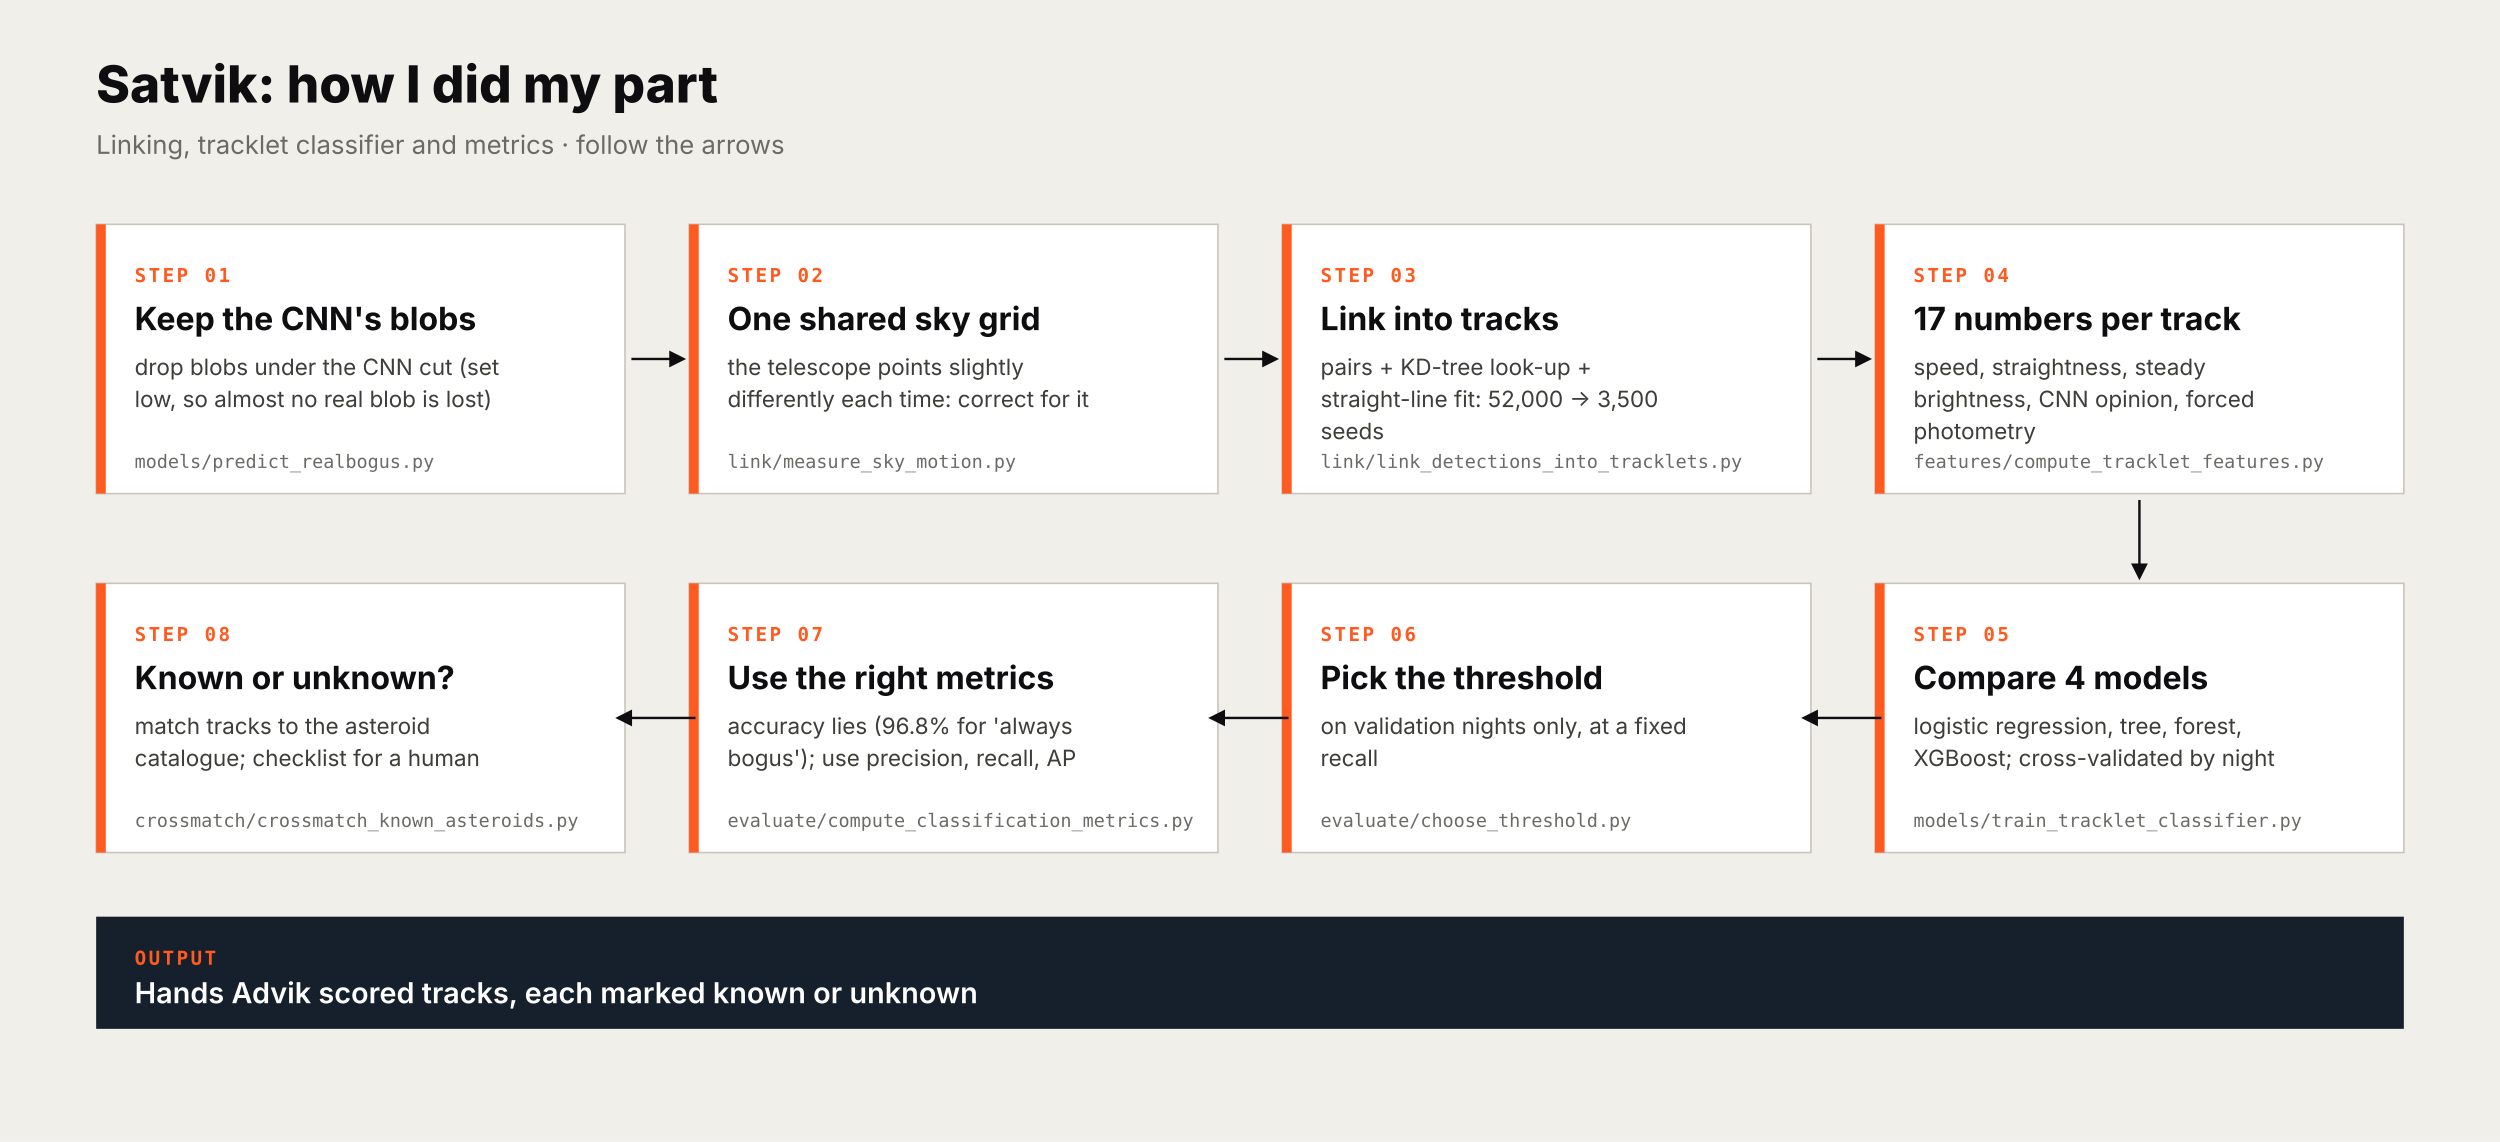
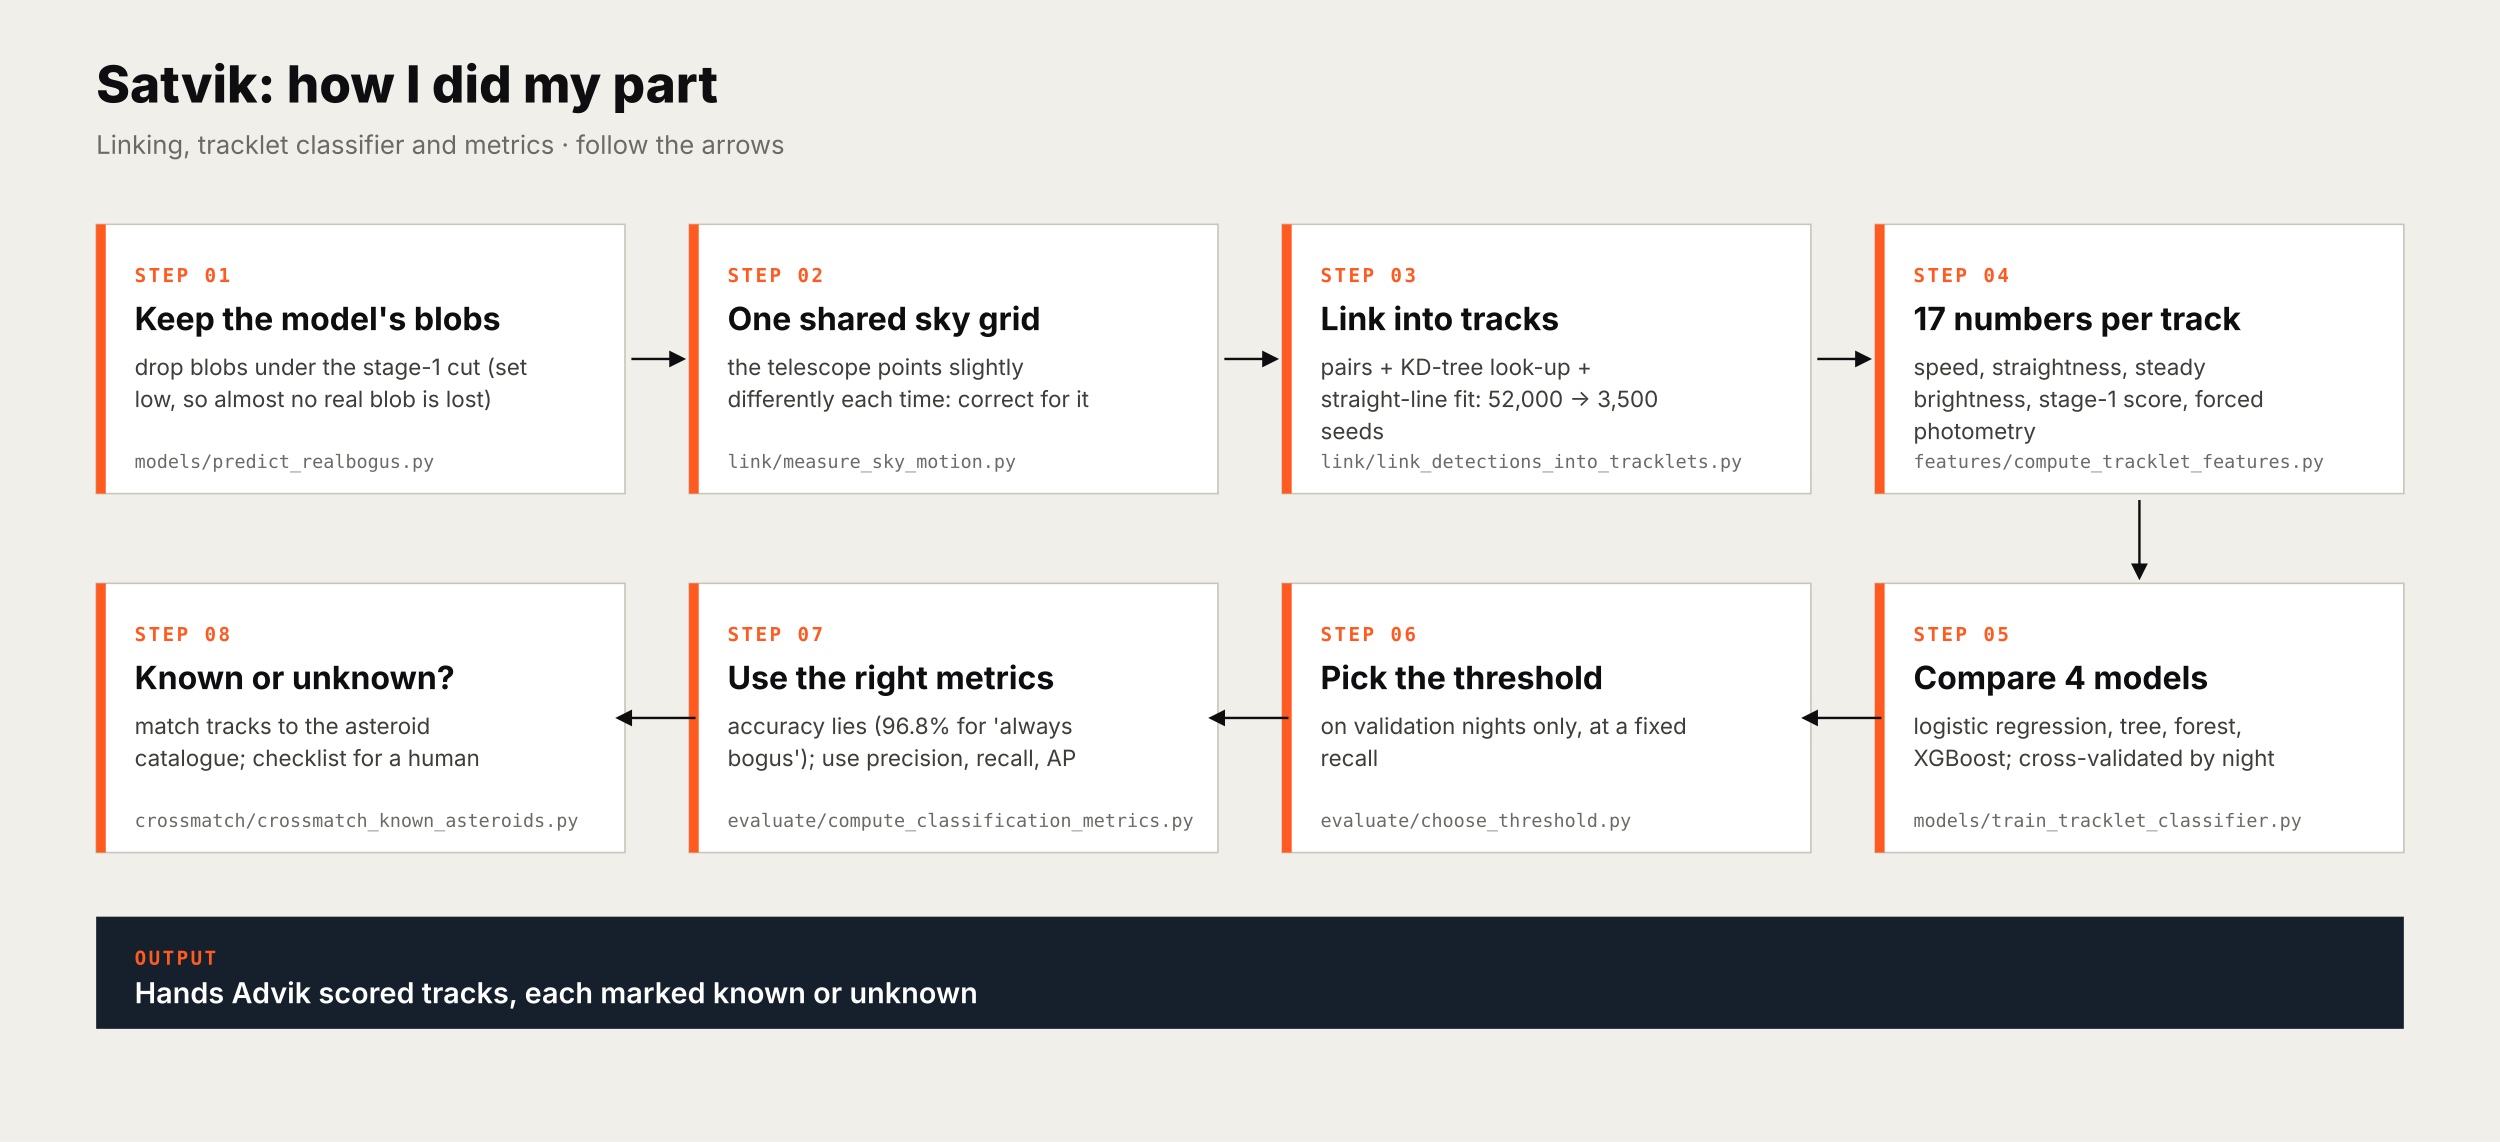
<svg xmlns="http://www.w3.org/2000/svg" viewBox="0 0 1560 712" width="1560" height="712">
  <defs>
    <marker id="arrow" viewBox="0 0 10 10" refX="8" refY="5" markerWidth="7" markerHeight="7" orient="auto">
      <path d="M0 0L10 5L0 10z" fill="#0e0e10" />
    </marker>
  </defs>
  <rect width="1560" height="712" fill="#f1efea" />
  <text x="60" y="64" font-family="Inter, 'Helvetica Neue', Arial, sans-serif" font-size="32" font-weight="800" fill="#0e0e10" text-anchor="start">Satvik: how I did my part</text>
  <text x="60" y="96" font-family="Inter, 'Helvetica Neue', Arial, sans-serif" font-size="16" font-weight="400" fill="#6b6a66" text-anchor="start">Linking, tracklet classifier and metrics · follow the arrows</text>
  <rect x="60" y="140" width="330" height="168" fill="#fff" stroke="#c9c5bb" />
  <rect x="60" y="140" width="6" height="168" fill="#ff5a1f" />
  <text x="84" y="176" font-family="'JetBrains Mono', Menlo, monospace" font-size="12" font-weight="700" fill="#ff5a1f" text-anchor="start" letter-spacing="1.5">STEP 01</text>
-   <text x="84" y="206" font-family="Inter, 'Helvetica Neue', Arial, sans-serif" font-size="20" font-weight="700" fill="#0e0e10" text-anchor="start">Keep the CNN's blobs</text>
-   <text x="84" y="234" font-family="Inter, 'Helvetica Neue', Arial, sans-serif" font-size="14" font-weight="400" fill="#3d3d39" text-anchor="start">drop blobs under the CNN cut (set</text>
+   <text x="84" y="206" font-family="Inter, 'Helvetica Neue', Arial, sans-serif" font-size="20" font-weight="700" fill="#0e0e10" text-anchor="start">Keep the model's blobs</text>
+   <text x="84" y="234" font-family="Inter, 'Helvetica Neue', Arial, sans-serif" font-size="14" font-weight="400" fill="#3d3d39" text-anchor="start">drop blobs under the stage-1 cut (set</text>
  <text x="84" y="254" font-family="Inter, 'Helvetica Neue', Arial, sans-serif" font-size="14" font-weight="400" fill="#3d3d39" text-anchor="start">low, so almost no real blob is lost)</text>
  <text x="84" y="292" font-family="'JetBrains Mono', Menlo, monospace" font-size="11.5" font-weight="500" fill="#6b6a66" text-anchor="start">models/predict_realbogus.py</text>
  <rect x="430" y="140" width="330" height="168" fill="#fff" stroke="#c9c5bb" />
  <rect x="430" y="140" width="6" height="168" fill="#ff5a1f" />
  <text x="454" y="176" font-family="'JetBrains Mono', Menlo, monospace" font-size="12" font-weight="700" fill="#ff5a1f" text-anchor="start" letter-spacing="1.5">STEP 02</text>
  <text x="454" y="206" font-family="Inter, 'Helvetica Neue', Arial, sans-serif" font-size="20" font-weight="700" fill="#0e0e10" text-anchor="start">One shared sky grid</text>
  <text x="454" y="234" font-family="Inter, 'Helvetica Neue', Arial, sans-serif" font-size="14" font-weight="400" fill="#3d3d39" text-anchor="start">the telescope points slightly</text>
  <text x="454" y="254" font-family="Inter, 'Helvetica Neue', Arial, sans-serif" font-size="14" font-weight="400" fill="#3d3d39" text-anchor="start">differently each time: correct for it</text>
  <text x="454" y="292" font-family="'JetBrains Mono', Menlo, monospace" font-size="11.5" font-weight="500" fill="#6b6a66" text-anchor="start">link/measure_sky_motion.py</text>
  <rect x="800" y="140" width="330" height="168" fill="#fff" stroke="#c9c5bb" />
  <rect x="800" y="140" width="6" height="168" fill="#ff5a1f" />
  <text x="824" y="176" font-family="'JetBrains Mono', Menlo, monospace" font-size="12" font-weight="700" fill="#ff5a1f" text-anchor="start" letter-spacing="1.5">STEP 03</text>
  <text x="824" y="206" font-family="Inter, 'Helvetica Neue', Arial, sans-serif" font-size="20" font-weight="700" fill="#0e0e10" text-anchor="start">Link into tracks</text>
  <text x="824" y="234" font-family="Inter, 'Helvetica Neue', Arial, sans-serif" font-size="14" font-weight="400" fill="#3d3d39" text-anchor="start">pairs + KD-tree look-up +</text>
  <text x="824" y="254" font-family="Inter, 'Helvetica Neue', Arial, sans-serif" font-size="14" font-weight="400" fill="#3d3d39" text-anchor="start">straight-line fit: 52,000 -&gt; 3,500</text>
  <text x="824" y="274" font-family="Inter, 'Helvetica Neue', Arial, sans-serif" font-size="14" font-weight="400" fill="#3d3d39" text-anchor="start">seeds</text>
  <text x="824" y="292" font-family="'JetBrains Mono', Menlo, monospace" font-size="11.5" font-weight="500" fill="#6b6a66" text-anchor="start">link/link_detections_into_tracklets.py</text>
  <rect x="1170" y="140" width="330" height="168" fill="#fff" stroke="#c9c5bb" />
  <rect x="1170" y="140" width="6" height="168" fill="#ff5a1f" />
  <text x="1194" y="176" font-family="'JetBrains Mono', Menlo, monospace" font-size="12" font-weight="700" fill="#ff5a1f" text-anchor="start" letter-spacing="1.5">STEP 04</text>
  <text x="1194" y="206" font-family="Inter, 'Helvetica Neue', Arial, sans-serif" font-size="20" font-weight="700" fill="#0e0e10" text-anchor="start">17 numbers per track</text>
  <text x="1194" y="234" font-family="Inter, 'Helvetica Neue', Arial, sans-serif" font-size="14" font-weight="400" fill="#3d3d39" text-anchor="start">speed, straightness, steady</text>
-   <text x="1194" y="254" font-family="Inter, 'Helvetica Neue', Arial, sans-serif" font-size="14" font-weight="400" fill="#3d3d39" text-anchor="start">brightness, CNN opinion, forced</text>
+   <text x="1194" y="254" font-family="Inter, 'Helvetica Neue', Arial, sans-serif" font-size="14" font-weight="400" fill="#3d3d39" text-anchor="start">brightness, stage-1 score, forced</text>
  <text x="1194" y="274" font-family="Inter, 'Helvetica Neue', Arial, sans-serif" font-size="14" font-weight="400" fill="#3d3d39" text-anchor="start">photometry</text>
  <text x="1194" y="292" font-family="'JetBrains Mono', Menlo, monospace" font-size="11.5" font-weight="500" fill="#6b6a66" text-anchor="start">features/compute_tracklet_features.py</text>
  <rect x="1170" y="364" width="330" height="168" fill="#fff" stroke="#c9c5bb" />
  <rect x="1170" y="364" width="6" height="168" fill="#ff5a1f" />
  <text x="1194" y="400" font-family="'JetBrains Mono', Menlo, monospace" font-size="12" font-weight="700" fill="#ff5a1f" text-anchor="start" letter-spacing="1.5">STEP 05</text>
  <text x="1194" y="430" font-family="Inter, 'Helvetica Neue', Arial, sans-serif" font-size="20" font-weight="700" fill="#0e0e10" text-anchor="start">Compare 4 models</text>
  <text x="1194" y="458" font-family="Inter, 'Helvetica Neue', Arial, sans-serif" font-size="14" font-weight="400" fill="#3d3d39" text-anchor="start">logistic regression, tree, forest,</text>
  <text x="1194" y="478" font-family="Inter, 'Helvetica Neue', Arial, sans-serif" font-size="14" font-weight="400" fill="#3d3d39" text-anchor="start">XGBoost; cross-validated by night</text>
  <text x="1194" y="516" font-family="'JetBrains Mono', Menlo, monospace" font-size="11.5" font-weight="500" fill="#6b6a66" text-anchor="start">models/train_tracklet_classifier.py</text>
  <rect x="800" y="364" width="330" height="168" fill="#fff" stroke="#c9c5bb" />
  <rect x="800" y="364" width="6" height="168" fill="#ff5a1f" />
  <text x="824" y="400" font-family="'JetBrains Mono', Menlo, monospace" font-size="12" font-weight="700" fill="#ff5a1f" text-anchor="start" letter-spacing="1.5">STEP 06</text>
  <text x="824" y="430" font-family="Inter, 'Helvetica Neue', Arial, sans-serif" font-size="20" font-weight="700" fill="#0e0e10" text-anchor="start">Pick the threshold</text>
  <text x="824" y="458" font-family="Inter, 'Helvetica Neue', Arial, sans-serif" font-size="14" font-weight="400" fill="#3d3d39" text-anchor="start">on validation nights only, at a fixed</text>
  <text x="824" y="478" font-family="Inter, 'Helvetica Neue', Arial, sans-serif" font-size="14" font-weight="400" fill="#3d3d39" text-anchor="start">recall</text>
  <text x="824" y="516" font-family="'JetBrains Mono', Menlo, monospace" font-size="11.5" font-weight="500" fill="#6b6a66" text-anchor="start">evaluate/choose_threshold.py</text>
  <rect x="430" y="364" width="330" height="168" fill="#fff" stroke="#c9c5bb" />
  <rect x="430" y="364" width="6" height="168" fill="#ff5a1f" />
  <text x="454" y="400" font-family="'JetBrains Mono', Menlo, monospace" font-size="12" font-weight="700" fill="#ff5a1f" text-anchor="start" letter-spacing="1.5">STEP 07</text>
  <text x="454" y="430" font-family="Inter, 'Helvetica Neue', Arial, sans-serif" font-size="20" font-weight="700" fill="#0e0e10" text-anchor="start">Use the right metrics</text>
  <text x="454" y="458" font-family="Inter, 'Helvetica Neue', Arial, sans-serif" font-size="14" font-weight="400" fill="#3d3d39" text-anchor="start">accuracy lies (96.8% for 'always</text>
  <text x="454" y="478" font-family="Inter, 'Helvetica Neue', Arial, sans-serif" font-size="14" font-weight="400" fill="#3d3d39" text-anchor="start">bogus'); use precision, recall, AP</text>
  <text x="454" y="516" font-family="'JetBrains Mono', Menlo, monospace" font-size="11.5" font-weight="500" fill="#6b6a66" text-anchor="start">evaluate/compute_classification_metrics.py</text>
  <rect x="60" y="364" width="330" height="168" fill="#fff" stroke="#c9c5bb" />
  <rect x="60" y="364" width="6" height="168" fill="#ff5a1f" />
  <text x="84" y="400" font-family="'JetBrains Mono', Menlo, monospace" font-size="12" font-weight="700" fill="#ff5a1f" text-anchor="start" letter-spacing="1.5">STEP 08</text>
  <text x="84" y="430" font-family="Inter, 'Helvetica Neue', Arial, sans-serif" font-size="20" font-weight="700" fill="#0e0e10" text-anchor="start">Known or unknown?</text>
  <text x="84" y="458" font-family="Inter, 'Helvetica Neue', Arial, sans-serif" font-size="14" font-weight="400" fill="#3d3d39" text-anchor="start">match tracks to the asteroid</text>
  <text x="84" y="478" font-family="Inter, 'Helvetica Neue', Arial, sans-serif" font-size="14" font-weight="400" fill="#3d3d39" text-anchor="start">catalogue; checklist for a human</text>
  <text x="84" y="516" font-family="'JetBrains Mono', Menlo, monospace" font-size="11.5" font-weight="500" fill="#6b6a66" text-anchor="start">crossmatch/crossmatch_known_asteroids.py</text>
  <path d="M394 224.0 H426" stroke="#0e0e10" stroke-width="1.5" marker-end="url(#arrow)" />
  <path d="M764 224.0 H796" stroke="#0e0e10" stroke-width="1.5" marker-end="url(#arrow)" />
  <path d="M1134 224.0 H1166" stroke="#0e0e10" stroke-width="1.5" marker-end="url(#arrow)" />
  <path d="M1335.0 312 V360" stroke="#0e0e10" stroke-width="1.5" marker-end="url(#arrow)" />
  <path d="M1174 448.0 H1126" stroke="#0e0e10" stroke-width="1.5" marker-end="url(#arrow)" />
  <path d="M804 448.0 H756" stroke="#0e0e10" stroke-width="1.5" marker-end="url(#arrow)" />
  <path d="M434 448.0 H386" stroke="#0e0e10" stroke-width="1.5" marker-end="url(#arrow)" />
  <rect x="60" y="572" width="1440" height="70" fill="#16202c" />
  <text x="84" y="602" font-family="'JetBrains Mono', Menlo, monospace" font-size="12" font-weight="700" fill="#ff5a1f" text-anchor="start" letter-spacing="1.5">OUTPUT</text>
  <text x="84" y="626" font-family="Inter, 'Helvetica Neue', Arial, sans-serif" font-size="18" font-weight="600" fill="#fff" text-anchor="start">Hands Advik scored tracks, each marked known or unknown</text>
</svg>
